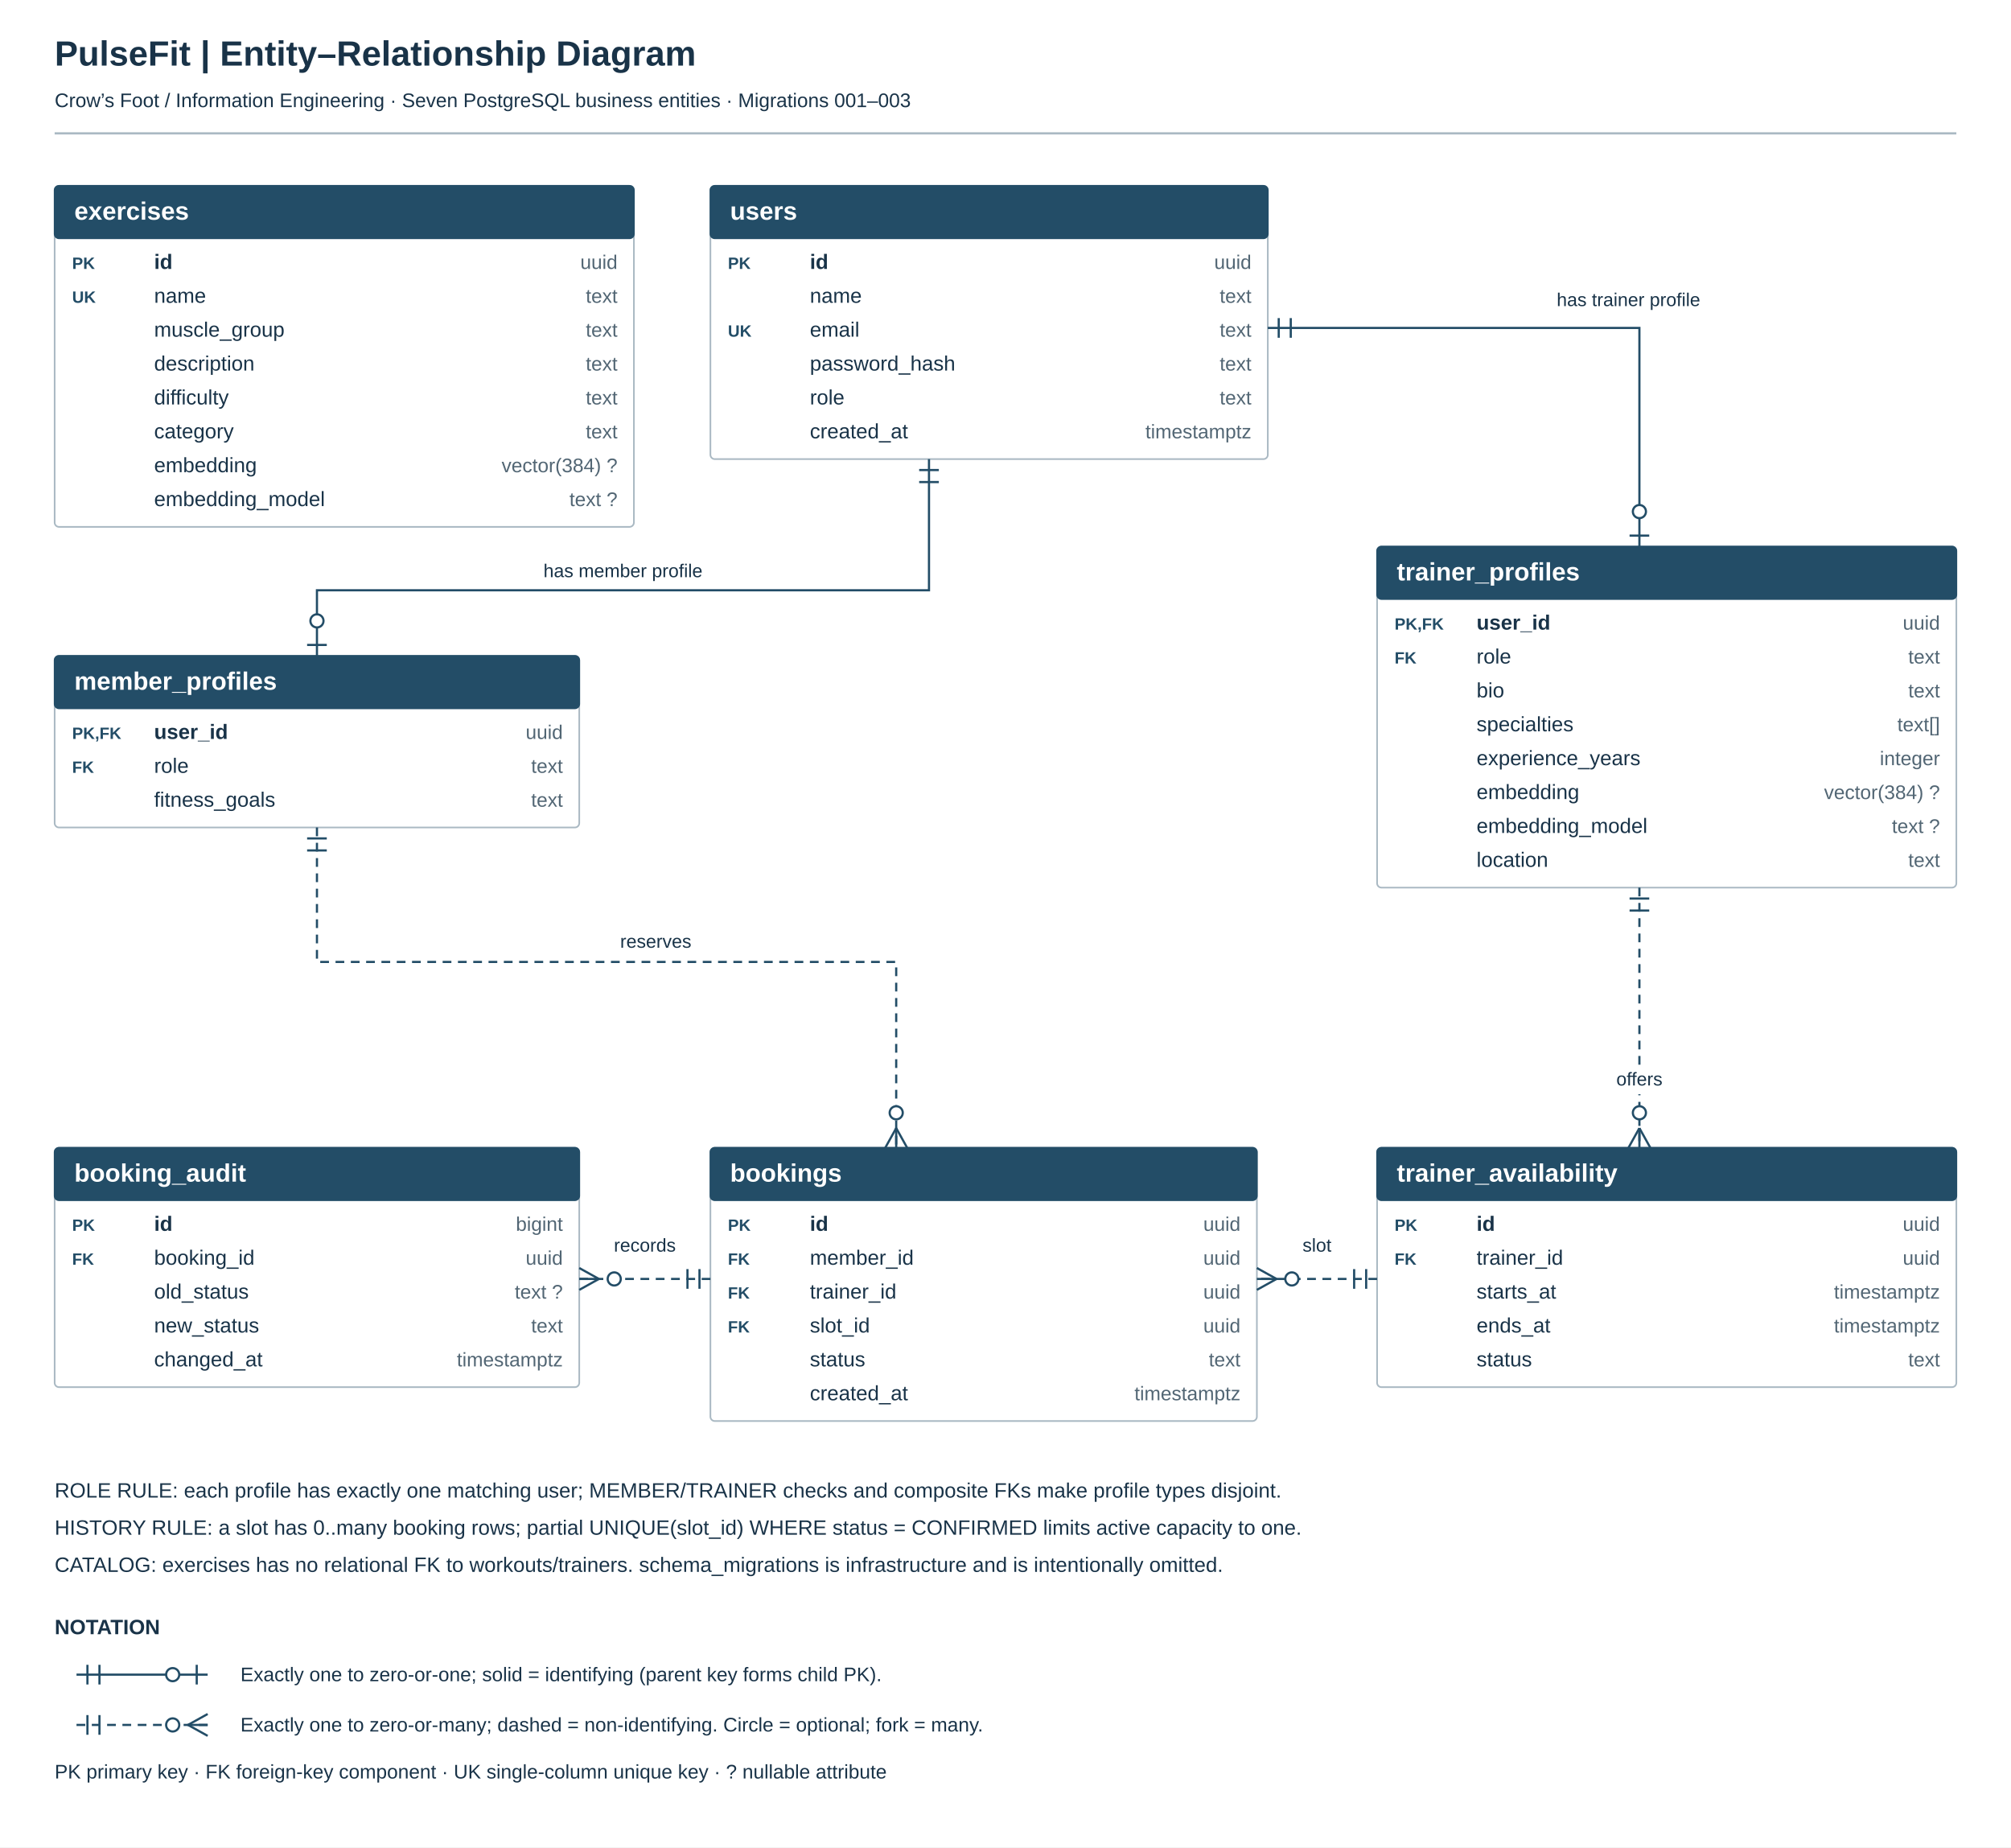
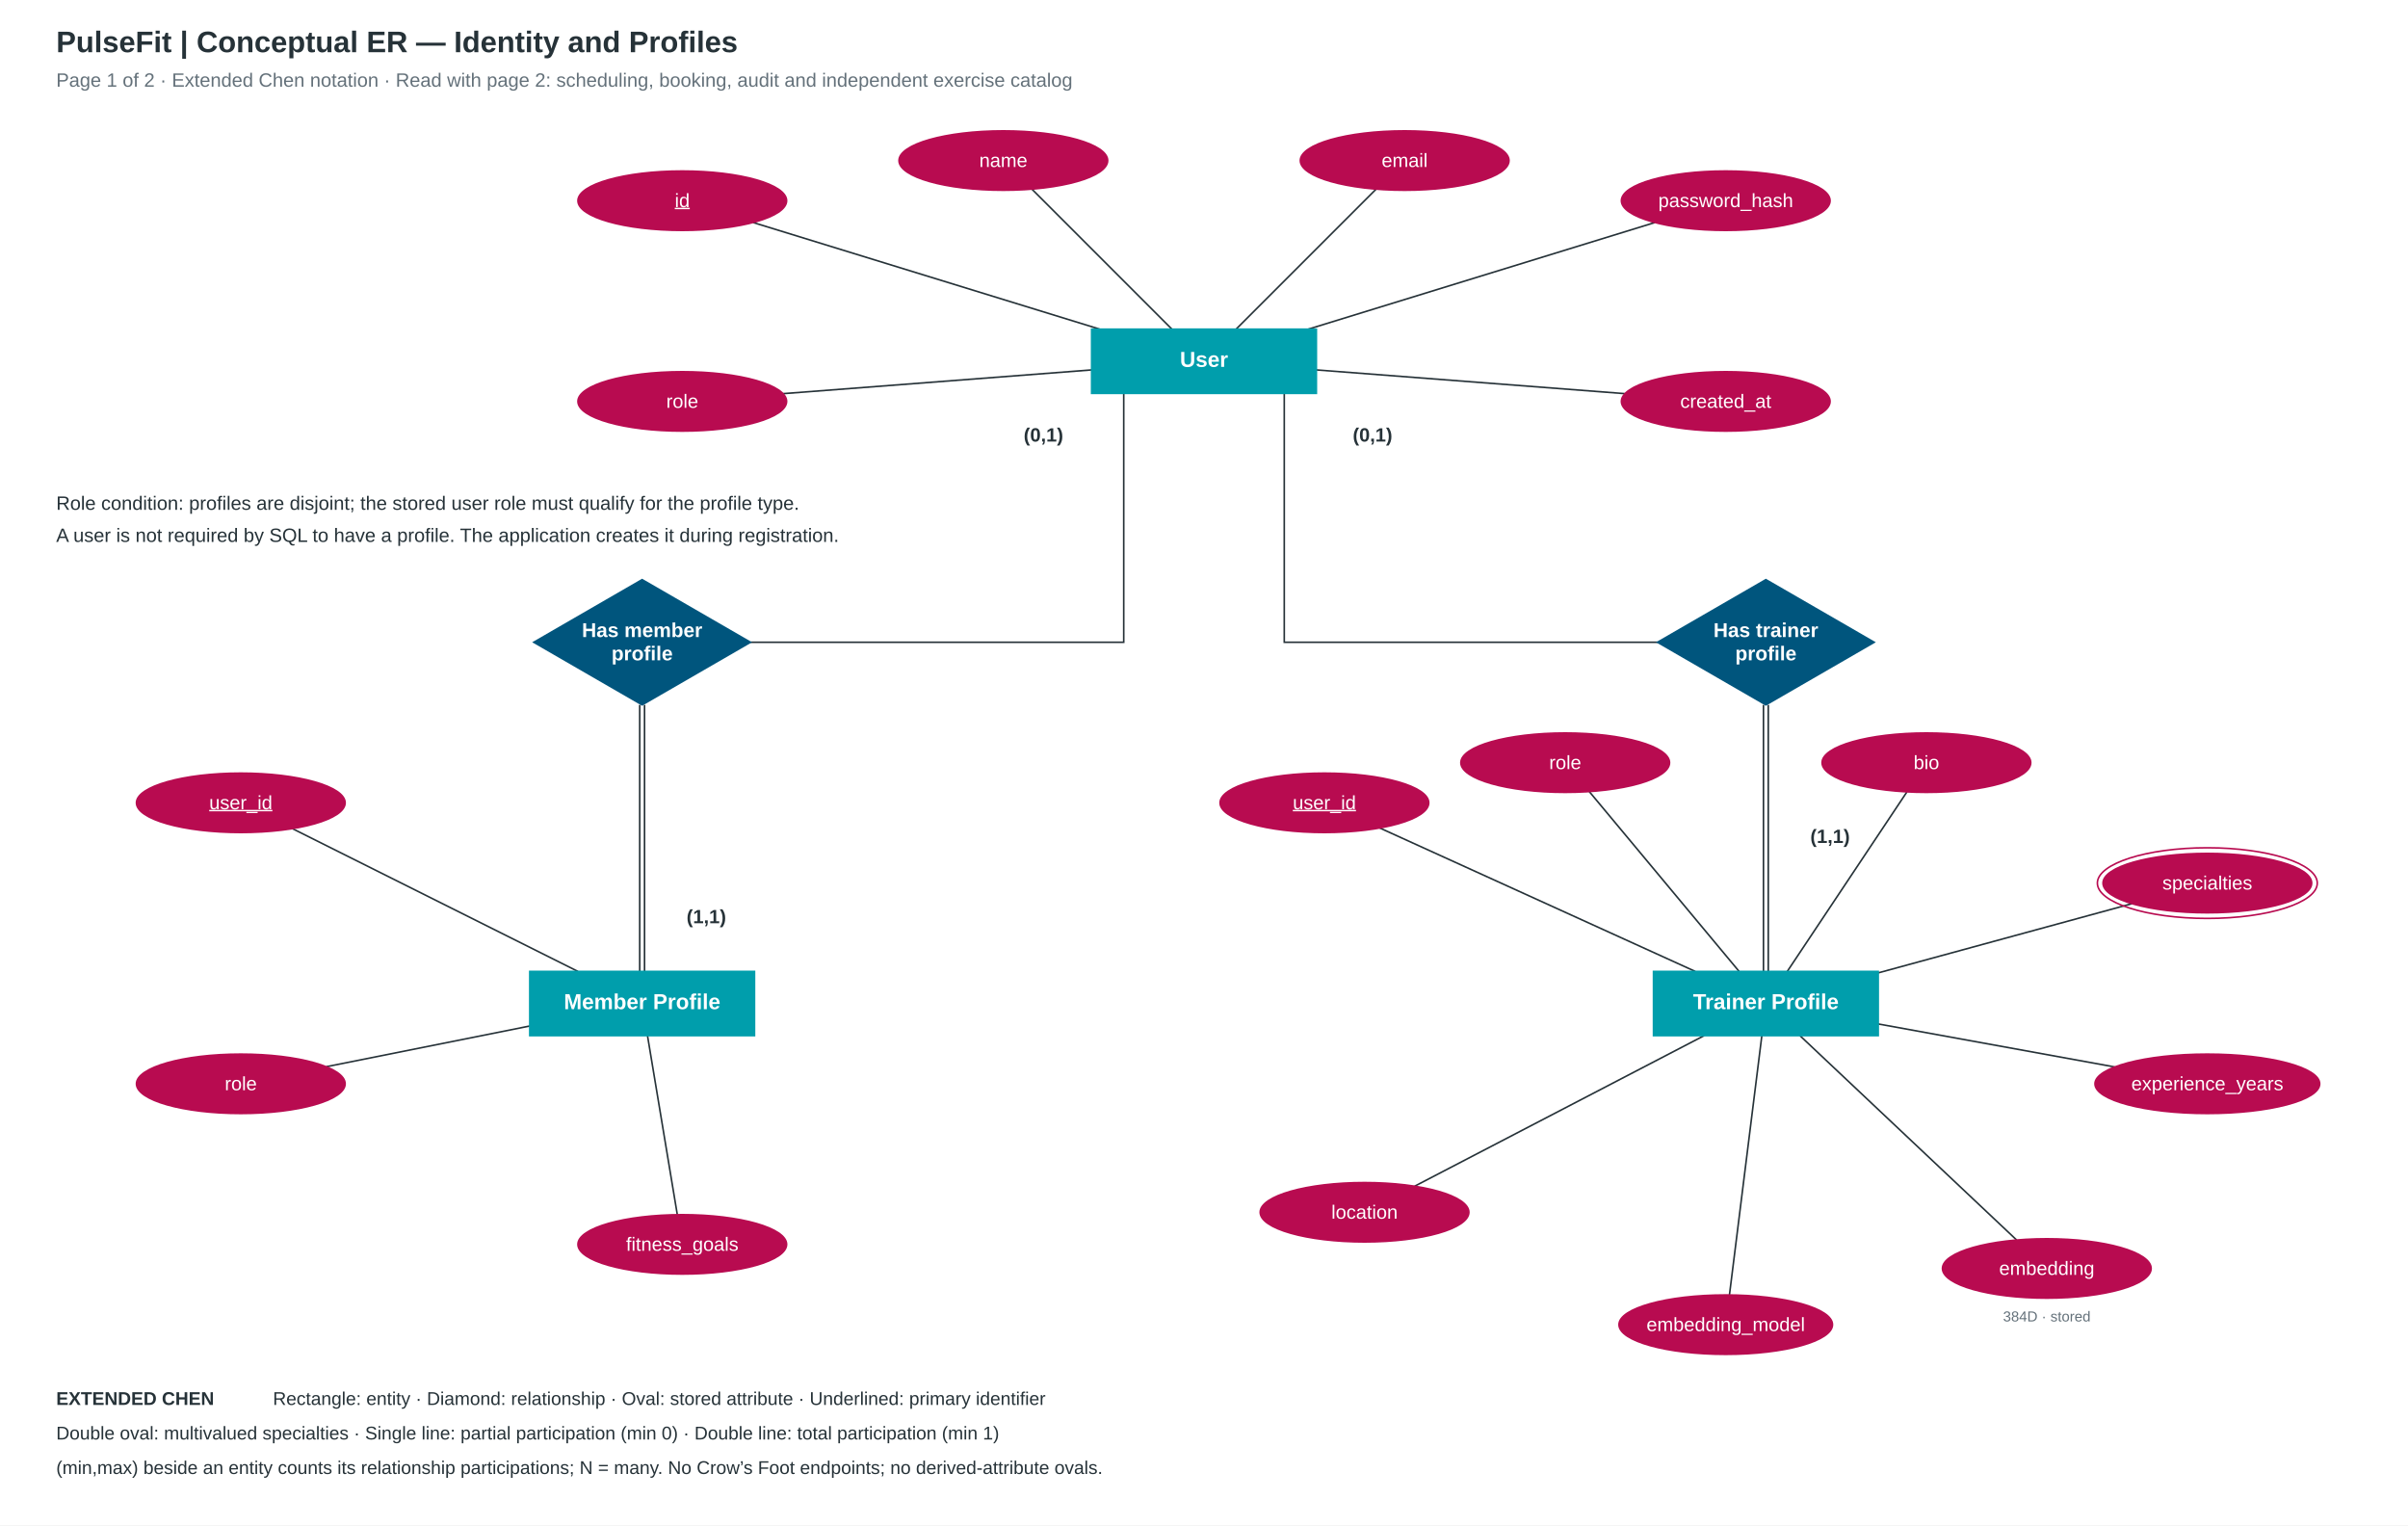
- <svg xmlns="http://www.w3.org/2000/svg" width="1840" height="1690" viewBox="0 0 1840 1690" role="img">
+ <svg xmlns="http://www.w3.org/2000/svg" width="3000" height="1900" viewBox="0 0 3000 1900" role="img">
+   <defs>
+     <marker id="fk-arrow" viewBox="0 0 12 12" refX="11" refY="6" markerWidth="12" markerHeight="12" orient="auto-start-reverse">
+       <path d="M1 1 L11 6 L1 11" fill="none" stroke="#34434b" stroke-width="1.5" />
+     </marker>
+   </defs>
  <rect width="100%" height="100%" fill="white" />
-   <text x="50" y="60" font-family="Arial, sans-serif" font-size="32" font-weight="700" fill="#193348" text-anchor="start">PulseFit | Entity–Relationship Diagram</text>
-   <text x="50" y="98" font-family="Arial, sans-serif" font-size="18" font-weight="400" fill="#193348" text-anchor="start">Crow’s Foot / Information Engineering · Seven PostgreSQL business entities · Migrations 001–003</text>
-   <polyline points="50,122 1790,122" fill="none" stroke="#aab9c3" stroke-width="2" />
-   <rect x="650" y="170" width="510" height="250" rx="4" fill="white" stroke="#aab9c3" stroke-width="1.5" />
-   <rect x="650" y="170" width="510" height="48" rx="4" fill="#234d67" stroke="#234d67" stroke-width="1.5" />
-   <text x="668" y="201" font-family="Arial, sans-serif" font-size="23" font-weight="700" fill="white" text-anchor="start">users</text>
-   <text x="666" y="246" font-family="Arial, sans-serif" font-size="15" font-weight="700" fill="#234d67" text-anchor="start">PK</text>
-   <text x="741" y="246" font-family="Arial, sans-serif" font-size="19" font-weight="700" fill="#193348" text-anchor="start">id</text>
-   <text x="1145" y="246" font-family="Arial, sans-serif" font-size="18" font-weight="400" fill="#526674" text-anchor="end">uuid</text>
-   <text x="666" y="277" font-family="Arial, sans-serif" font-size="15" font-weight="700" fill="#234d67" text-anchor="start" />
-   <text x="741" y="277" font-family="Arial, sans-serif" font-size="19" font-weight="400" fill="#193348" text-anchor="start">name</text>
-   <text x="1145" y="277" font-family="Arial, sans-serif" font-size="18" font-weight="400" fill="#526674" text-anchor="end">text</text>
-   <text x="666" y="308" font-family="Arial, sans-serif" font-size="15" font-weight="700" fill="#234d67" text-anchor="start">UK</text>
-   <text x="741" y="308" font-family="Arial, sans-serif" font-size="19" font-weight="400" fill="#193348" text-anchor="start">email</text>
-   <text x="1145" y="308" font-family="Arial, sans-serif" font-size="18" font-weight="400" fill="#526674" text-anchor="end">text</text>
-   <text x="666" y="339" font-family="Arial, sans-serif" font-size="15" font-weight="700" fill="#234d67" text-anchor="start" />
-   <text x="741" y="339" font-family="Arial, sans-serif" font-size="19" font-weight="400" fill="#193348" text-anchor="start">password_hash</text>
-   <text x="1145" y="339" font-family="Arial, sans-serif" font-size="18" font-weight="400" fill="#526674" text-anchor="end">text</text>
-   <text x="666" y="370" font-family="Arial, sans-serif" font-size="15" font-weight="700" fill="#234d67" text-anchor="start" />
-   <text x="741" y="370" font-family="Arial, sans-serif" font-size="19" font-weight="400" fill="#193348" text-anchor="start">role</text>
-   <text x="1145" y="370" font-family="Arial, sans-serif" font-size="18" font-weight="400" fill="#526674" text-anchor="end">text</text>
-   <text x="666" y="401" font-family="Arial, sans-serif" font-size="15" font-weight="700" fill="#234d67" text-anchor="start" />
-   <text x="741" y="401" font-family="Arial, sans-serif" font-size="19" font-weight="400" fill="#193348" text-anchor="start">created_at</text>
-   <text x="1145" y="401" font-family="Arial, sans-serif" font-size="18" font-weight="400" fill="#526674" text-anchor="end">timestamptz</text>
-   <rect x="50" y="170" width="530" height="312" rx="4" fill="white" stroke="#aab9c3" stroke-width="1.5" />
-   <rect x="50" y="170" width="530" height="48" rx="4" fill="#234d67" stroke="#234d67" stroke-width="1.5" />
-   <text x="68" y="201" font-family="Arial, sans-serif" font-size="23" font-weight="700" fill="white" text-anchor="start">exercises</text>
-   <text x="66" y="246" font-family="Arial, sans-serif" font-size="15" font-weight="700" fill="#234d67" text-anchor="start">PK</text>
-   <text x="141" y="246" font-family="Arial, sans-serif" font-size="19" font-weight="700" fill="#193348" text-anchor="start">id</text>
-   <text x="565" y="246" font-family="Arial, sans-serif" font-size="18" font-weight="400" fill="#526674" text-anchor="end">uuid</text>
-   <text x="66" y="277" font-family="Arial, sans-serif" font-size="15" font-weight="700" fill="#234d67" text-anchor="start">UK</text>
-   <text x="141" y="277" font-family="Arial, sans-serif" font-size="19" font-weight="400" fill="#193348" text-anchor="start">name</text>
-   <text x="565" y="277" font-family="Arial, sans-serif" font-size="18" font-weight="400" fill="#526674" text-anchor="end">text</text>
-   <text x="66" y="308" font-family="Arial, sans-serif" font-size="15" font-weight="700" fill="#234d67" text-anchor="start" />
-   <text x="141" y="308" font-family="Arial, sans-serif" font-size="19" font-weight="400" fill="#193348" text-anchor="start">muscle_group</text>
-   <text x="565" y="308" font-family="Arial, sans-serif" font-size="18" font-weight="400" fill="#526674" text-anchor="end">text</text>
-   <text x="66" y="339" font-family="Arial, sans-serif" font-size="15" font-weight="700" fill="#234d67" text-anchor="start" />
-   <text x="141" y="339" font-family="Arial, sans-serif" font-size="19" font-weight="400" fill="#193348" text-anchor="start">description</text>
-   <text x="565" y="339" font-family="Arial, sans-serif" font-size="18" font-weight="400" fill="#526674" text-anchor="end">text</text>
-   <text x="66" y="370" font-family="Arial, sans-serif" font-size="15" font-weight="700" fill="#234d67" text-anchor="start" />
-   <text x="141" y="370" font-family="Arial, sans-serif" font-size="19" font-weight="400" fill="#193348" text-anchor="start">difficulty</text>
-   <text x="565" y="370" font-family="Arial, sans-serif" font-size="18" font-weight="400" fill="#526674" text-anchor="end">text</text>
-   <text x="66" y="401" font-family="Arial, sans-serif" font-size="15" font-weight="700" fill="#234d67" text-anchor="start" />
-   <text x="141" y="401" font-family="Arial, sans-serif" font-size="19" font-weight="400" fill="#193348" text-anchor="start">category</text>
-   <text x="565" y="401" font-family="Arial, sans-serif" font-size="18" font-weight="400" fill="#526674" text-anchor="end">text</text>
-   <text x="66" y="432" font-family="Arial, sans-serif" font-size="15" font-weight="700" fill="#234d67" text-anchor="start" />
-   <text x="141" y="432" font-family="Arial, sans-serif" font-size="19" font-weight="400" fill="#193348" text-anchor="start">embedding</text>
-   <text x="565" y="432" font-family="Arial, sans-serif" font-size="18" font-weight="400" fill="#526674" text-anchor="end">vector(384) ?</text>
-   <text x="66" y="463" font-family="Arial, sans-serif" font-size="15" font-weight="700" fill="#234d67" text-anchor="start" />
-   <text x="141" y="463" font-family="Arial, sans-serif" font-size="19" font-weight="400" fill="#193348" text-anchor="start">embedding_model</text>
-   <text x="565" y="463" font-family="Arial, sans-serif" font-size="18" font-weight="400" fill="#526674" text-anchor="end">text ?</text>
-   <rect x="50" y="600" width="480" height="157" rx="4" fill="white" stroke="#aab9c3" stroke-width="1.5" />
-   <rect x="50" y="600" width="480" height="48" rx="4" fill="#234d67" stroke="#234d67" stroke-width="1.5" />
-   <text x="68" y="631" font-family="Arial, sans-serif" font-size="23" font-weight="700" fill="white" text-anchor="start">member_profiles</text>
-   <text x="66" y="676" font-family="Arial, sans-serif" font-size="15" font-weight="700" fill="#234d67" text-anchor="start">PK,FK</text>
-   <text x="141" y="676" font-family="Arial, sans-serif" font-size="19" font-weight="700" fill="#193348" text-anchor="start">user_id</text>
-   <text x="515" y="676" font-family="Arial, sans-serif" font-size="18" font-weight="400" fill="#526674" text-anchor="end">uuid</text>
-   <text x="66" y="707" font-family="Arial, sans-serif" font-size="15" font-weight="700" fill="#234d67" text-anchor="start">FK</text>
-   <text x="141" y="707" font-family="Arial, sans-serif" font-size="19" font-weight="400" fill="#193348" text-anchor="start">role</text>
-   <text x="515" y="707" font-family="Arial, sans-serif" font-size="18" font-weight="400" fill="#526674" text-anchor="end">text</text>
-   <text x="66" y="738" font-family="Arial, sans-serif" font-size="15" font-weight="700" fill="#234d67" text-anchor="start" />
-   <text x="141" y="738" font-family="Arial, sans-serif" font-size="19" font-weight="400" fill="#193348" text-anchor="start">fitness_goals</text>
-   <text x="515" y="738" font-family="Arial, sans-serif" font-size="18" font-weight="400" fill="#526674" text-anchor="end">text</text>
-   <rect x="1260" y="500" width="530" height="312" rx="4" fill="white" stroke="#aab9c3" stroke-width="1.5" />
-   <rect x="1260" y="500" width="530" height="48" rx="4" fill="#234d67" stroke="#234d67" stroke-width="1.5" />
-   <text x="1278" y="531" font-family="Arial, sans-serif" font-size="23" font-weight="700" fill="white" text-anchor="start">trainer_profiles</text>
-   <text x="1276" y="576" font-family="Arial, sans-serif" font-size="15" font-weight="700" fill="#234d67" text-anchor="start">PK,FK</text>
-   <text x="1351" y="576" font-family="Arial, sans-serif" font-size="19" font-weight="700" fill="#193348" text-anchor="start">user_id</text>
-   <text x="1775" y="576" font-family="Arial, sans-serif" font-size="18" font-weight="400" fill="#526674" text-anchor="end">uuid</text>
-   <text x="1276" y="607" font-family="Arial, sans-serif" font-size="15" font-weight="700" fill="#234d67" text-anchor="start">FK</text>
-   <text x="1351" y="607" font-family="Arial, sans-serif" font-size="19" font-weight="400" fill="#193348" text-anchor="start">role</text>
-   <text x="1775" y="607" font-family="Arial, sans-serif" font-size="18" font-weight="400" fill="#526674" text-anchor="end">text</text>
-   <text x="1276" y="638" font-family="Arial, sans-serif" font-size="15" font-weight="700" fill="#234d67" text-anchor="start" />
-   <text x="1351" y="638" font-family="Arial, sans-serif" font-size="19" font-weight="400" fill="#193348" text-anchor="start">bio</text>
-   <text x="1775" y="638" font-family="Arial, sans-serif" font-size="18" font-weight="400" fill="#526674" text-anchor="end">text</text>
-   <text x="1276" y="669" font-family="Arial, sans-serif" font-size="15" font-weight="700" fill="#234d67" text-anchor="start" />
-   <text x="1351" y="669" font-family="Arial, sans-serif" font-size="19" font-weight="400" fill="#193348" text-anchor="start">specialties</text>
-   <text x="1775" y="669" font-family="Arial, sans-serif" font-size="18" font-weight="400" fill="#526674" text-anchor="end">text[]</text>
-   <text x="1276" y="700" font-family="Arial, sans-serif" font-size="15" font-weight="700" fill="#234d67" text-anchor="start" />
-   <text x="1351" y="700" font-family="Arial, sans-serif" font-size="19" font-weight="400" fill="#193348" text-anchor="start">experience_years</text>
-   <text x="1775" y="700" font-family="Arial, sans-serif" font-size="18" font-weight="400" fill="#526674" text-anchor="end">integer</text>
-   <text x="1276" y="731" font-family="Arial, sans-serif" font-size="15" font-weight="700" fill="#234d67" text-anchor="start" />
-   <text x="1351" y="731" font-family="Arial, sans-serif" font-size="19" font-weight="400" fill="#193348" text-anchor="start">embedding</text>
-   <text x="1775" y="731" font-family="Arial, sans-serif" font-size="18" font-weight="400" fill="#526674" text-anchor="end">vector(384) ?</text>
-   <text x="1276" y="762" font-family="Arial, sans-serif" font-size="15" font-weight="700" fill="#234d67" text-anchor="start" />
-   <text x="1351" y="762" font-family="Arial, sans-serif" font-size="19" font-weight="400" fill="#193348" text-anchor="start">embedding_model</text>
-   <text x="1775" y="762" font-family="Arial, sans-serif" font-size="18" font-weight="400" fill="#526674" text-anchor="end">text ?</text>
-   <text x="1276" y="793" font-family="Arial, sans-serif" font-size="15" font-weight="700" fill="#234d67" text-anchor="start" />
-   <text x="1351" y="793" font-family="Arial, sans-serif" font-size="19" font-weight="400" fill="#193348" text-anchor="start">location</text>
-   <text x="1775" y="793" font-family="Arial, sans-serif" font-size="18" font-weight="400" fill="#526674" text-anchor="end">text</text>
-   <rect x="1260" y="1050" width="530" height="219" rx="4" fill="white" stroke="#aab9c3" stroke-width="1.5" />
-   <rect x="1260" y="1050" width="530" height="48" rx="4" fill="#234d67" stroke="#234d67" stroke-width="1.5" />
-   <text x="1278" y="1081" font-family="Arial, sans-serif" font-size="23" font-weight="700" fill="white" text-anchor="start">trainer_availability</text>
-   <text x="1276" y="1126" font-family="Arial, sans-serif" font-size="15" font-weight="700" fill="#234d67" text-anchor="start">PK</text>
-   <text x="1351" y="1126" font-family="Arial, sans-serif" font-size="19" font-weight="700" fill="#193348" text-anchor="start">id</text>
-   <text x="1775" y="1126" font-family="Arial, sans-serif" font-size="18" font-weight="400" fill="#526674" text-anchor="end">uuid</text>
-   <text x="1276" y="1157" font-family="Arial, sans-serif" font-size="15" font-weight="700" fill="#234d67" text-anchor="start">FK</text>
-   <text x="1351" y="1157" font-family="Arial, sans-serif" font-size="19" font-weight="400" fill="#193348" text-anchor="start">trainer_id</text>
-   <text x="1775" y="1157" font-family="Arial, sans-serif" font-size="18" font-weight="400" fill="#526674" text-anchor="end">uuid</text>
-   <text x="1276" y="1188" font-family="Arial, sans-serif" font-size="15" font-weight="700" fill="#234d67" text-anchor="start" />
-   <text x="1351" y="1188" font-family="Arial, sans-serif" font-size="19" font-weight="400" fill="#193348" text-anchor="start">starts_at</text>
-   <text x="1775" y="1188" font-family="Arial, sans-serif" font-size="18" font-weight="400" fill="#526674" text-anchor="end">timestamptz</text>
-   <text x="1276" y="1219" font-family="Arial, sans-serif" font-size="15" font-weight="700" fill="#234d67" text-anchor="start" />
-   <text x="1351" y="1219" font-family="Arial, sans-serif" font-size="19" font-weight="400" fill="#193348" text-anchor="start">ends_at</text>
-   <text x="1775" y="1219" font-family="Arial, sans-serif" font-size="18" font-weight="400" fill="#526674" text-anchor="end">timestamptz</text>
-   <text x="1276" y="1250" font-family="Arial, sans-serif" font-size="15" font-weight="700" fill="#234d67" text-anchor="start" />
-   <text x="1351" y="1250" font-family="Arial, sans-serif" font-size="19" font-weight="400" fill="#193348" text-anchor="start">status</text>
-   <text x="1775" y="1250" font-family="Arial, sans-serif" font-size="18" font-weight="400" fill="#526674" text-anchor="end">text</text>
-   <rect x="650" y="1050" width="500" height="250" rx="4" fill="white" stroke="#aab9c3" stroke-width="1.5" />
-   <rect x="650" y="1050" width="500" height="48" rx="4" fill="#234d67" stroke="#234d67" stroke-width="1.5" />
-   <text x="668" y="1081" font-family="Arial, sans-serif" font-size="23" font-weight="700" fill="white" text-anchor="start">bookings</text>
-   <text x="666" y="1126" font-family="Arial, sans-serif" font-size="15" font-weight="700" fill="#234d67" text-anchor="start">PK</text>
-   <text x="741" y="1126" font-family="Arial, sans-serif" font-size="19" font-weight="700" fill="#193348" text-anchor="start">id</text>
-   <text x="1135" y="1126" font-family="Arial, sans-serif" font-size="18" font-weight="400" fill="#526674" text-anchor="end">uuid</text>
-   <text x="666" y="1157" font-family="Arial, sans-serif" font-size="15" font-weight="700" fill="#234d67" text-anchor="start">FK</text>
-   <text x="741" y="1157" font-family="Arial, sans-serif" font-size="19" font-weight="400" fill="#193348" text-anchor="start">member_id</text>
-   <text x="1135" y="1157" font-family="Arial, sans-serif" font-size="18" font-weight="400" fill="#526674" text-anchor="end">uuid</text>
-   <text x="666" y="1188" font-family="Arial, sans-serif" font-size="15" font-weight="700" fill="#234d67" text-anchor="start">FK</text>
-   <text x="741" y="1188" font-family="Arial, sans-serif" font-size="19" font-weight="400" fill="#193348" text-anchor="start">trainer_id</text>
-   <text x="1135" y="1188" font-family="Arial, sans-serif" font-size="18" font-weight="400" fill="#526674" text-anchor="end">uuid</text>
-   <text x="666" y="1219" font-family="Arial, sans-serif" font-size="15" font-weight="700" fill="#234d67" text-anchor="start">FK</text>
-   <text x="741" y="1219" font-family="Arial, sans-serif" font-size="19" font-weight="400" fill="#193348" text-anchor="start">slot_id</text>
-   <text x="1135" y="1219" font-family="Arial, sans-serif" font-size="18" font-weight="400" fill="#526674" text-anchor="end">uuid</text>
-   <text x="666" y="1250" font-family="Arial, sans-serif" font-size="15" font-weight="700" fill="#234d67" text-anchor="start" />
-   <text x="741" y="1250" font-family="Arial, sans-serif" font-size="19" font-weight="400" fill="#193348" text-anchor="start">status</text>
-   <text x="1135" y="1250" font-family="Arial, sans-serif" font-size="18" font-weight="400" fill="#526674" text-anchor="end">text</text>
-   <text x="666" y="1281" font-family="Arial, sans-serif" font-size="15" font-weight="700" fill="#234d67" text-anchor="start" />
-   <text x="741" y="1281" font-family="Arial, sans-serif" font-size="19" font-weight="400" fill="#193348" text-anchor="start">created_at</text>
-   <text x="1135" y="1281" font-family="Arial, sans-serif" font-size="18" font-weight="400" fill="#526674" text-anchor="end">timestamptz</text>
-   <rect x="50" y="1050" width="480" height="219" rx="4" fill="white" stroke="#aab9c3" stroke-width="1.5" />
-   <rect x="50" y="1050" width="480" height="48" rx="4" fill="#234d67" stroke="#234d67" stroke-width="1.5" />
-   <text x="68" y="1081" font-family="Arial, sans-serif" font-size="23" font-weight="700" fill="white" text-anchor="start">booking_audit</text>
-   <text x="66" y="1126" font-family="Arial, sans-serif" font-size="15" font-weight="700" fill="#234d67" text-anchor="start">PK</text>
-   <text x="141" y="1126" font-family="Arial, sans-serif" font-size="19" font-weight="700" fill="#193348" text-anchor="start">id</text>
-   <text x="515" y="1126" font-family="Arial, sans-serif" font-size="18" font-weight="400" fill="#526674" text-anchor="end">bigint</text>
-   <text x="66" y="1157" font-family="Arial, sans-serif" font-size="15" font-weight="700" fill="#234d67" text-anchor="start">FK</text>
-   <text x="141" y="1157" font-family="Arial, sans-serif" font-size="19" font-weight="400" fill="#193348" text-anchor="start">booking_id</text>
-   <text x="515" y="1157" font-family="Arial, sans-serif" font-size="18" font-weight="400" fill="#526674" text-anchor="end">uuid</text>
-   <text x="66" y="1188" font-family="Arial, sans-serif" font-size="15" font-weight="700" fill="#234d67" text-anchor="start" />
-   <text x="141" y="1188" font-family="Arial, sans-serif" font-size="19" font-weight="400" fill="#193348" text-anchor="start">old_status</text>
-   <text x="515" y="1188" font-family="Arial, sans-serif" font-size="18" font-weight="400" fill="#526674" text-anchor="end">text ?</text>
-   <text x="66" y="1219" font-family="Arial, sans-serif" font-size="15" font-weight="700" fill="#234d67" text-anchor="start" />
-   <text x="141" y="1219" font-family="Arial, sans-serif" font-size="19" font-weight="400" fill="#193348" text-anchor="start">new_status</text>
-   <text x="515" y="1219" font-family="Arial, sans-serif" font-size="18" font-weight="400" fill="#526674" text-anchor="end">text</text>
-   <text x="66" y="1250" font-family="Arial, sans-serif" font-size="15" font-weight="700" fill="#234d67" text-anchor="start" />
-   <text x="141" y="1250" font-family="Arial, sans-serif" font-size="19" font-weight="400" fill="#193348" text-anchor="start">changed_at</text>
-   <text x="515" y="1250" font-family="Arial, sans-serif" font-size="18" font-weight="400" fill="#526674" text-anchor="end">timestamptz</text>
-   <polyline points="850,420 850,540 290,540 290,600" fill="none" stroke="#234d67" stroke-width="2" />
-   <polyline points="859,430 841,430" fill="none" stroke="#234d67" stroke-width="2" />
-   <polyline points="859,441 841,441" fill="none" stroke="#234d67" stroke-width="2" />
-   <circle cx="290" cy="568" r="6" fill="white" stroke="#234d67" stroke-width="2" />
-   <polyline points="281,590 299,590" fill="none" stroke="#234d67" stroke-width="2" />
-   <rect x="483.7" y="510" width="172.6" height="26" rx="4" fill="white" stroke="none" stroke-width="1.5" />
-   <text x="570" y="528" font-family="Arial, sans-serif" font-size="17" font-weight="400" fill="#193348" text-anchor="middle">has member profile</text>
-   <polyline points="1160,300 1500,300 1500,500" fill="none" stroke="#234d67" stroke-width="2" />
-   <polyline points="1170,291 1170,309" fill="none" stroke="#234d67" stroke-width="2" />
-   <polyline points="1181,291 1181,309" fill="none" stroke="#234d67" stroke-width="2" />
-   <circle cx="1500" cy="468" r="6" fill="white" stroke="#234d67" stroke-width="2" />
-   <polyline points="1491,490 1509,490" fill="none" stroke="#234d67" stroke-width="2" />
-   <rect x="1399.35" y="262" width="181.3" height="26" rx="4" fill="white" stroke="none" stroke-width="1.5" />
-   <text x="1490" y="280" font-family="Arial, sans-serif" font-size="17" font-weight="400" fill="#193348" text-anchor="middle">has trainer profile</text>
-   <polyline points="1500,812 1500,1050" fill="none" stroke="#234d67" stroke-width="2" stroke-dasharray="8 6" />
-   <polyline points="1509,822 1491,822" fill="none" stroke="#234d67" stroke-width="2" />
-   <polyline points="1509,833 1491,833" fill="none" stroke="#234d67" stroke-width="2" />
-   <circle cx="1500" cy="1018" r="6" fill="white" stroke="#234d67" stroke-width="2" />
-   <polyline points="1500,1032 1490,1050" fill="none" stroke="#234d67" stroke-width="2" />
-   <polyline points="1500,1032 1500,1050" fill="none" stroke="#234d67" stroke-width="2" />
-   <polyline points="1500,1032 1510,1050" fill="none" stroke="#234d67" stroke-width="2" />
-   <rect x="1465.9" y="975" width="68.2" height="26" rx="4" fill="white" stroke="none" stroke-width="1.5" />
-   <text x="1500" y="993" font-family="Arial, sans-serif" font-size="17" font-weight="400" fill="#193348" text-anchor="middle">offers</text>
-   <polyline points="290,757 290,880 820,880 820,1050" fill="none" stroke="#234d67" stroke-width="2" stroke-dasharray="8 6" />
-   <polyline points="299,767 281,767" fill="none" stroke="#234d67" stroke-width="2" />
-   <polyline points="299,778 281,778" fill="none" stroke="#234d67" stroke-width="2" />
-   <circle cx="820" cy="1018" r="6" fill="white" stroke="#234d67" stroke-width="2" />
-   <polyline points="820,1032 810,1050" fill="none" stroke="#234d67" stroke-width="2" />
-   <polyline points="820,1032 820,1050" fill="none" stroke="#234d67" stroke-width="2" />
-   <polyline points="820,1032 830,1050" fill="none" stroke="#234d67" stroke-width="2" />
-   <rect x="557.2" y="849" width="85.6" height="26" rx="4" fill="white" stroke="none" stroke-width="1.5" />
-   <text x="600" y="867" font-family="Arial, sans-serif" font-size="17" font-weight="400" fill="#193348" text-anchor="middle">reserves</text>
-   <polyline points="1260,1170 1150,1170" fill="none" stroke="#234d67" stroke-width="2" stroke-dasharray="8 6" />
-   <polyline points="1250,1179 1250,1161" fill="none" stroke="#234d67" stroke-width="2" />
-   <polyline points="1239,1179 1239,1161" fill="none" stroke="#234d67" stroke-width="2" />
-   <circle cx="1182" cy="1170" r="6" fill="white" stroke="#234d67" stroke-width="2" />
-   <polyline points="1168,1170 1150,1160" fill="none" stroke="#234d67" stroke-width="2" />
-   <polyline points="1168,1170 1150,1170" fill="none" stroke="#234d67" stroke-width="2" />
-   <polyline points="1168,1170 1150,1180" fill="none" stroke="#234d67" stroke-width="2" />
-   <rect x="1179.6" y="1127" width="50.8" height="26" rx="4" fill="white" stroke="none" stroke-width="1.5" />
-   <text x="1205" y="1145" font-family="Arial, sans-serif" font-size="17" font-weight="400" fill="#193348" text-anchor="middle">slot</text>
-   <polyline points="650,1170 530,1170" fill="none" stroke="#234d67" stroke-width="2" stroke-dasharray="8 6" />
-   <polyline points="640,1179 640,1161" fill="none" stroke="#234d67" stroke-width="2" />
-   <polyline points="629,1179 629,1161" fill="none" stroke="#234d67" stroke-width="2" />
-   <circle cx="562" cy="1170" r="6" fill="white" stroke="#234d67" stroke-width="2" />
-   <polyline points="548,1170 530,1160" fill="none" stroke="#234d67" stroke-width="2" />
-   <polyline points="548,1170 530,1170" fill="none" stroke="#234d67" stroke-width="2" />
-   <polyline points="548,1170 530,1180" fill="none" stroke="#234d67" stroke-width="2" />
-   <rect x="551.55" y="1127" width="76.9" height="26" rx="4" fill="white" stroke="none" stroke-width="1.5" />
-   <text x="590" y="1145" font-family="Arial, sans-serif" font-size="17" font-weight="400" fill="#193348" text-anchor="middle">records</text>
-   <text x="50" y="1370" font-family="Arial, sans-serif" font-size="19" font-weight="400" fill="#193348" text-anchor="start">ROLE RULE: each profile has exactly one matching user; MEMBER/TRAINER checks and composite FKs make profile types disjoint.</text>
-   <text x="50" y="1404" font-family="Arial, sans-serif" font-size="19" font-weight="400" fill="#193348" text-anchor="start">HISTORY RULE: a slot has 0..many booking rows; partial UNIQUE(slot_id) WHERE status = CONFIRMED limits active capacity to one.</text>
-   <text x="50" y="1438" font-family="Arial, sans-serif" font-size="19" font-weight="400" fill="#193348" text-anchor="start">CATALOG: exercises has no relational FK to workouts/trainers. schema_migrations is infrastructure and is intentionally omitted.</text>
-   <text x="50" y="1495" font-family="Arial, sans-serif" font-size="19" font-weight="700" fill="#193348" text-anchor="start">NOTATION</text>
-   <polyline points="70,1532 190,1532" fill="none" stroke="#234d67" stroke-width="2" />
-   <polyline points="80,1523 80,1541" fill="none" stroke="#234d67" stroke-width="2" />
-   <polyline points="91,1523 91,1541" fill="none" stroke="#234d67" stroke-width="2" />
-   <circle cx="158" cy="1532" r="6" fill="white" stroke="#234d67" stroke-width="2" />
-   <polyline points="180,1541 180,1523" fill="none" stroke="#234d67" stroke-width="2" />
-   <text x="220" y="1538" font-family="Arial, sans-serif" font-size="18" font-weight="400" fill="#193348" text-anchor="start">Exactly one to zero-or-one; solid = identifying (parent key forms child PK).</text>
-   <polyline points="70,1578 190,1578" fill="none" stroke="#234d67" stroke-width="2" stroke-dasharray="8 6" />
-   <polyline points="80,1569 80,1587" fill="none" stroke="#234d67" stroke-width="2" />
-   <polyline points="91,1569 91,1587" fill="none" stroke="#234d67" stroke-width="2" />
-   <circle cx="158" cy="1578" r="6" fill="white" stroke="#234d67" stroke-width="2" />
-   <polyline points="172,1578 190,1588" fill="none" stroke="#234d67" stroke-width="2" />
-   <polyline points="172,1578 190,1578" fill="none" stroke="#234d67" stroke-width="2" />
-   <polyline points="172,1578 190,1568" fill="none" stroke="#234d67" stroke-width="2" />
-   <text x="220" y="1584" font-family="Arial, sans-serif" font-size="18" font-weight="400" fill="#193348" text-anchor="start">Exactly one to zero-or-many; dashed = non-identifying. Circle = optional; fork = many.</text>
-   <text x="50" y="1627" font-family="Arial, sans-serif" font-size="18" font-weight="400" fill="#193348" text-anchor="start">PK primary key · FK foreign-key component · UK single-column unique key · ? nullable attribute</text>
+   <polyline points="1370,410 938.275,277.162" fill="none" stroke="#263238" stroke-width="2" />
+   <polyline points="1460,410 1285.587,235.587" fill="none" stroke="#263238" stroke-width="2" />
+   <polyline points="1540,410 1714.413,235.587" fill="none" stroke="#263238" stroke-width="2" />
+   <polyline points="1630,410 2061.725,277.162" fill="none" stroke="#263238" stroke-width="2" />
+   <polyline points="1360,460.769 975.497,490.346" fill="none" stroke="#263238" stroke-width="2" />
+   <polyline points="1640,460.769 2024.503,490.346" fill="none" stroke="#263238" stroke-width="2" />
+   <polyline points="720,1210 364.311,1032.155" fill="none" stroke="#263238" stroke-width="2" />
+   <polyline points="660,1278 406.365,1328.727" fill="none" stroke="#263238" stroke-width="2" />
+   <polyline points="806.667,1290 843.84,1513.042" fill="none" stroke="#263238" stroke-width="2" />
+   <polyline points="2112,1210 1718.991,1031.36" fill="none" stroke="#263238" stroke-width="2" />
+   <polyline points="2166.667,1210 1980.001,986.001" fill="none" stroke="#263238" stroke-width="2" />
+   <polyline points="2226.667,1210 2375.766,986.351" fill="none" stroke="#263238" stroke-width="2" />
+   <polyline points="2340,1211.818 2656.137,1125.599" fill="none" stroke="#263238" stroke-width="2" />
+   <polyline points="2340,1275.455 2634.659,1329.029" fill="none" stroke="#263238" stroke-width="2" />
+   <polyline points="2242.424,1290 2512.432,1544.579" fill="none" stroke="#263238" stroke-width="2" />
+   <polyline points="2195,1290 2154.622,1613.022" fill="none" stroke="#263238" stroke-width="2" />
+   <polyline points="2123.077,1290 1762.416,1477.544" fill="none" stroke="#263238" stroke-width="2" />
+   <polyline points="1400,490 1400,800 935,800" fill="none" stroke="#263238" stroke-width="2" />
+   <polyline points="803,878 803,1210" fill="none" stroke="#263238" stroke-width="2" />
+   <polyline points="797,878 797,1210" fill="none" stroke="#263238" stroke-width="2" />
+   <polyline points="1600,490 1600,800 2065,800" fill="none" stroke="#263238" stroke-width="2" />
+   <polyline points="2203,878 2203,1210" fill="none" stroke="#263238" stroke-width="2" />
+   <polyline points="2197,878 2197,1210" fill="none" stroke="#263238" stroke-width="2" />
+   <rect x="1360" y="410" width="280" height="80" fill="#009eac" stroke="#009eac" stroke-width="2" />
+   <rect x="660" y="1210" width="280" height="80" fill="#009eac" stroke="#009eac" stroke-width="2" />
+   <rect x="2060" y="1210" width="280" height="80" fill="#009eac" stroke="#009eac" stroke-width="2" />
+   <ellipse cx="850" cy="250" rx="130" ry="37" fill="#b80b50" stroke="#b80b50" stroke-width="2" />
+   <ellipse cx="1250" cy="200" rx="130" ry="37" fill="#b80b50" stroke="#b80b50" stroke-width="2" />
+   <ellipse cx="1750" cy="200" rx="130" ry="37" fill="#b80b50" stroke="#b80b50" stroke-width="2" />
+   <ellipse cx="2150" cy="250" rx="130" ry="37" fill="#b80b50" stroke="#b80b50" stroke-width="2" />
+   <ellipse cx="850" cy="500" rx="130" ry="37" fill="#b80b50" stroke="#b80b50" stroke-width="2" />
+   <ellipse cx="2150" cy="500" rx="130" ry="37" fill="#b80b50" stroke="#b80b50" stroke-width="2" />
+   <ellipse cx="300" cy="1000" rx="130" ry="37" fill="#b80b50" stroke="#b80b50" stroke-width="2" />
+   <ellipse cx="300" cy="1350" rx="130" ry="37" fill="#b80b50" stroke="#b80b50" stroke-width="2" />
+   <ellipse cx="850" cy="1550" rx="130" ry="37" fill="#b80b50" stroke="#b80b50" stroke-width="2" />
+   <ellipse cx="1650" cy="1000" rx="130" ry="37" fill="#b80b50" stroke="#b80b50" stroke-width="2" />
+   <ellipse cx="1950" cy="950" rx="130" ry="37" fill="#b80b50" stroke="#b80b50" stroke-width="2" />
+   <ellipse cx="2400" cy="950" rx="130" ry="37" fill="#b80b50" stroke="#b80b50" stroke-width="2" />
+   <ellipse cx="2750" cy="1100" rx="130" ry="37" fill="#b80b50" stroke="#b80b50" stroke-width="2" />
+   <ellipse cx="2750" cy="1100" rx="137" ry="44" fill="none" stroke="#b80b50" stroke-width="2" />
+   <ellipse cx="2750" cy="1350" rx="140" ry="37" fill="#b80b50" stroke="#b80b50" stroke-width="2" />
+   <ellipse cx="2550" cy="1580" rx="130" ry="37" fill="#b80b50" stroke="#b80b50" stroke-width="2" />
+   <ellipse cx="2150" cy="1650" rx="133" ry="37" fill="#b80b50" stroke="#b80b50" stroke-width="2" />
+   <ellipse cx="1700" cy="1510" rx="130" ry="37" fill="#b80b50" stroke="#b80b50" stroke-width="2" />
+   <polygon points="800,722 935,800 800,878 665,800" fill="#00557d" stroke="#00557d" stroke-width="2" />
+   <polygon points="2200,722 2335,800 2200,878 2065,800" fill="#00557d" stroke="#00557d" stroke-width="2" />
+   <text x="70" y="65" font-family="Arial, sans-serif" font-size="37" font-weight="700" text-anchor="start" fill="#263238">PulseFit | Conceptual ER — Identity and Profiles</text>
+   <text x="70" y="108" font-family="Arial, sans-serif" font-size="24" font-weight="400" text-anchor="start" fill="#64717a">Page 1 of 2 · Extended Chen notation · Read with page 2: scheduling, booking, audit and independent exercise catalog</text>
+   <text x="1500" y="457" font-family="Arial, sans-serif" font-size="27" font-weight="700" text-anchor="middle" fill="white">User</text>
+   <text x="800" y="1257" font-family="Arial, sans-serif" font-size="27" font-weight="700" text-anchor="middle" fill="white">Member Profile</text>
+   <text x="2200" y="1257" font-family="Arial, sans-serif" font-size="27" font-weight="700" text-anchor="middle" fill="white">Trainer Profile</text>
+   <text x="850" y="258" font-family="Arial, sans-serif" font-size="24" font-weight="400" text-anchor="middle" fill="white" text-decoration="underline">id</text>
+   <text x="1250" y="208" font-family="Arial, sans-serif" font-size="24" font-weight="400" text-anchor="middle" fill="white">name</text>
+   <text x="1750" y="208" font-family="Arial, sans-serif" font-size="24" font-weight="400" text-anchor="middle" fill="white">email</text>
+   <text x="2150" y="258" font-family="Arial, sans-serif" font-size="24" font-weight="400" text-anchor="middle" fill="white">password_hash</text>
+   <text x="850" y="508" font-family="Arial, sans-serif" font-size="24" font-weight="400" text-anchor="middle" fill="white">role</text>
+   <text x="2150" y="508" font-family="Arial, sans-serif" font-size="24" font-weight="400" text-anchor="middle" fill="white">created_at</text>
+   <text x="300" y="1008" font-family="Arial, sans-serif" font-size="24" font-weight="400" text-anchor="middle" fill="white" text-decoration="underline">user_id</text>
+   <text x="300" y="1358" font-family="Arial, sans-serif" font-size="24" font-weight="400" text-anchor="middle" fill="white">role</text>
+   <text x="850" y="1558" font-family="Arial, sans-serif" font-size="24" font-weight="400" text-anchor="middle" fill="white">fitness_goals</text>
+   <text x="1650" y="1008" font-family="Arial, sans-serif" font-size="24" font-weight="400" text-anchor="middle" fill="white" text-decoration="underline">user_id</text>
+   <text x="1950" y="958" font-family="Arial, sans-serif" font-size="24" font-weight="400" text-anchor="middle" fill="white">role</text>
+   <text x="2400" y="958" font-family="Arial, sans-serif" font-size="24" font-weight="400" text-anchor="middle" fill="white">bio</text>
+   <text x="2750" y="1108" font-family="Arial, sans-serif" font-size="24" font-weight="400" text-anchor="middle" fill="white">specialties</text>
+   <text x="2750" y="1358" font-family="Arial, sans-serif" font-size="24" font-weight="400" text-anchor="middle" fill="white">experience_years</text>
+   <text x="2550" y="1588" font-family="Arial, sans-serif" font-size="24" font-weight="400" text-anchor="middle" fill="white">embedding</text>
+   <text x="2550" y="1646" font-family="Arial, sans-serif" font-size="18" font-weight="400" text-anchor="middle" fill="#64717a">384D · stored</text>
+   <text x="2150" y="1658" font-family="Arial, sans-serif" font-size="24" font-weight="400" text-anchor="middle" fill="white">embedding_model</text>
+   <text x="1700" y="1518" font-family="Arial, sans-serif" font-size="24" font-weight="400" text-anchor="middle" fill="white">location</text>
+   <text x="800" y="793.5" font-family="Arial, sans-serif" font-size="25" font-weight="700" text-anchor="middle" fill="white">Has member</text>
+   <text x="800" y="822.5" font-family="Arial, sans-serif" font-size="25" font-weight="700" text-anchor="middle" fill="white">profile</text>
+   <text x="2200" y="793.5" font-family="Arial, sans-serif" font-size="25" font-weight="700" text-anchor="middle" fill="white">Has trainer</text>
+   <text x="2200" y="822.5" font-family="Arial, sans-serif" font-size="25" font-weight="700" text-anchor="middle" fill="white">profile</text>
+   <text x="1300" y="550" font-family="Arial, sans-serif" font-size="24" font-weight="700" text-anchor="middle" fill="#263238">(0,1)</text>
+   <text x="880" y="1150" font-family="Arial, sans-serif" font-size="24" font-weight="700" text-anchor="middle" fill="#263238">(1,1)</text>
+   <text x="1710" y="550" font-family="Arial, sans-serif" font-size="24" font-weight="700" text-anchor="middle" fill="#263238">(0,1)</text>
+   <text x="2280" y="1050" font-family="Arial, sans-serif" font-size="24" font-weight="700" text-anchor="middle" fill="#263238">(1,1)</text>
+   <text x="70" y="635" font-family="Arial, sans-serif" font-size="24" font-weight="400" text-anchor="start" fill="#263238">Role condition: profiles are disjoint; the stored user role must qualify for the profile type.</text>
+   <text x="70" y="675" font-family="Arial, sans-serif" font-size="24" font-weight="400" text-anchor="start" fill="#263238">A user is not required by SQL to have a profile. The application creates it during registration.</text>
+   <text x="70" y="1750" font-family="Arial, sans-serif" font-size="23" font-weight="700" text-anchor="start" fill="#263238">EXTENDED CHEN</text>
+   <text x="340" y="1750" font-family="Arial, sans-serif" font-size="23" font-weight="400" text-anchor="start" fill="#263238">Rectangle: entity · Diamond: relationship · Oval: stored attribute · Underlined: primary identifier</text>
+   <text x="70" y="1793" font-family="Arial, sans-serif" font-size="23" font-weight="400" text-anchor="start" fill="#263238">Double oval: multivalued specialties · Single line: partial participation (min 0) · Double line: total participation (min 1)</text>
+   <text x="70" y="1836" font-family="Arial, sans-serif" font-size="23" font-weight="400" text-anchor="start" fill="#263238">(min,max) beside an entity counts its relationship participations; N = many. No Crow’s Foot endpoints; no derived-attribute ovals.</text>
</svg>
